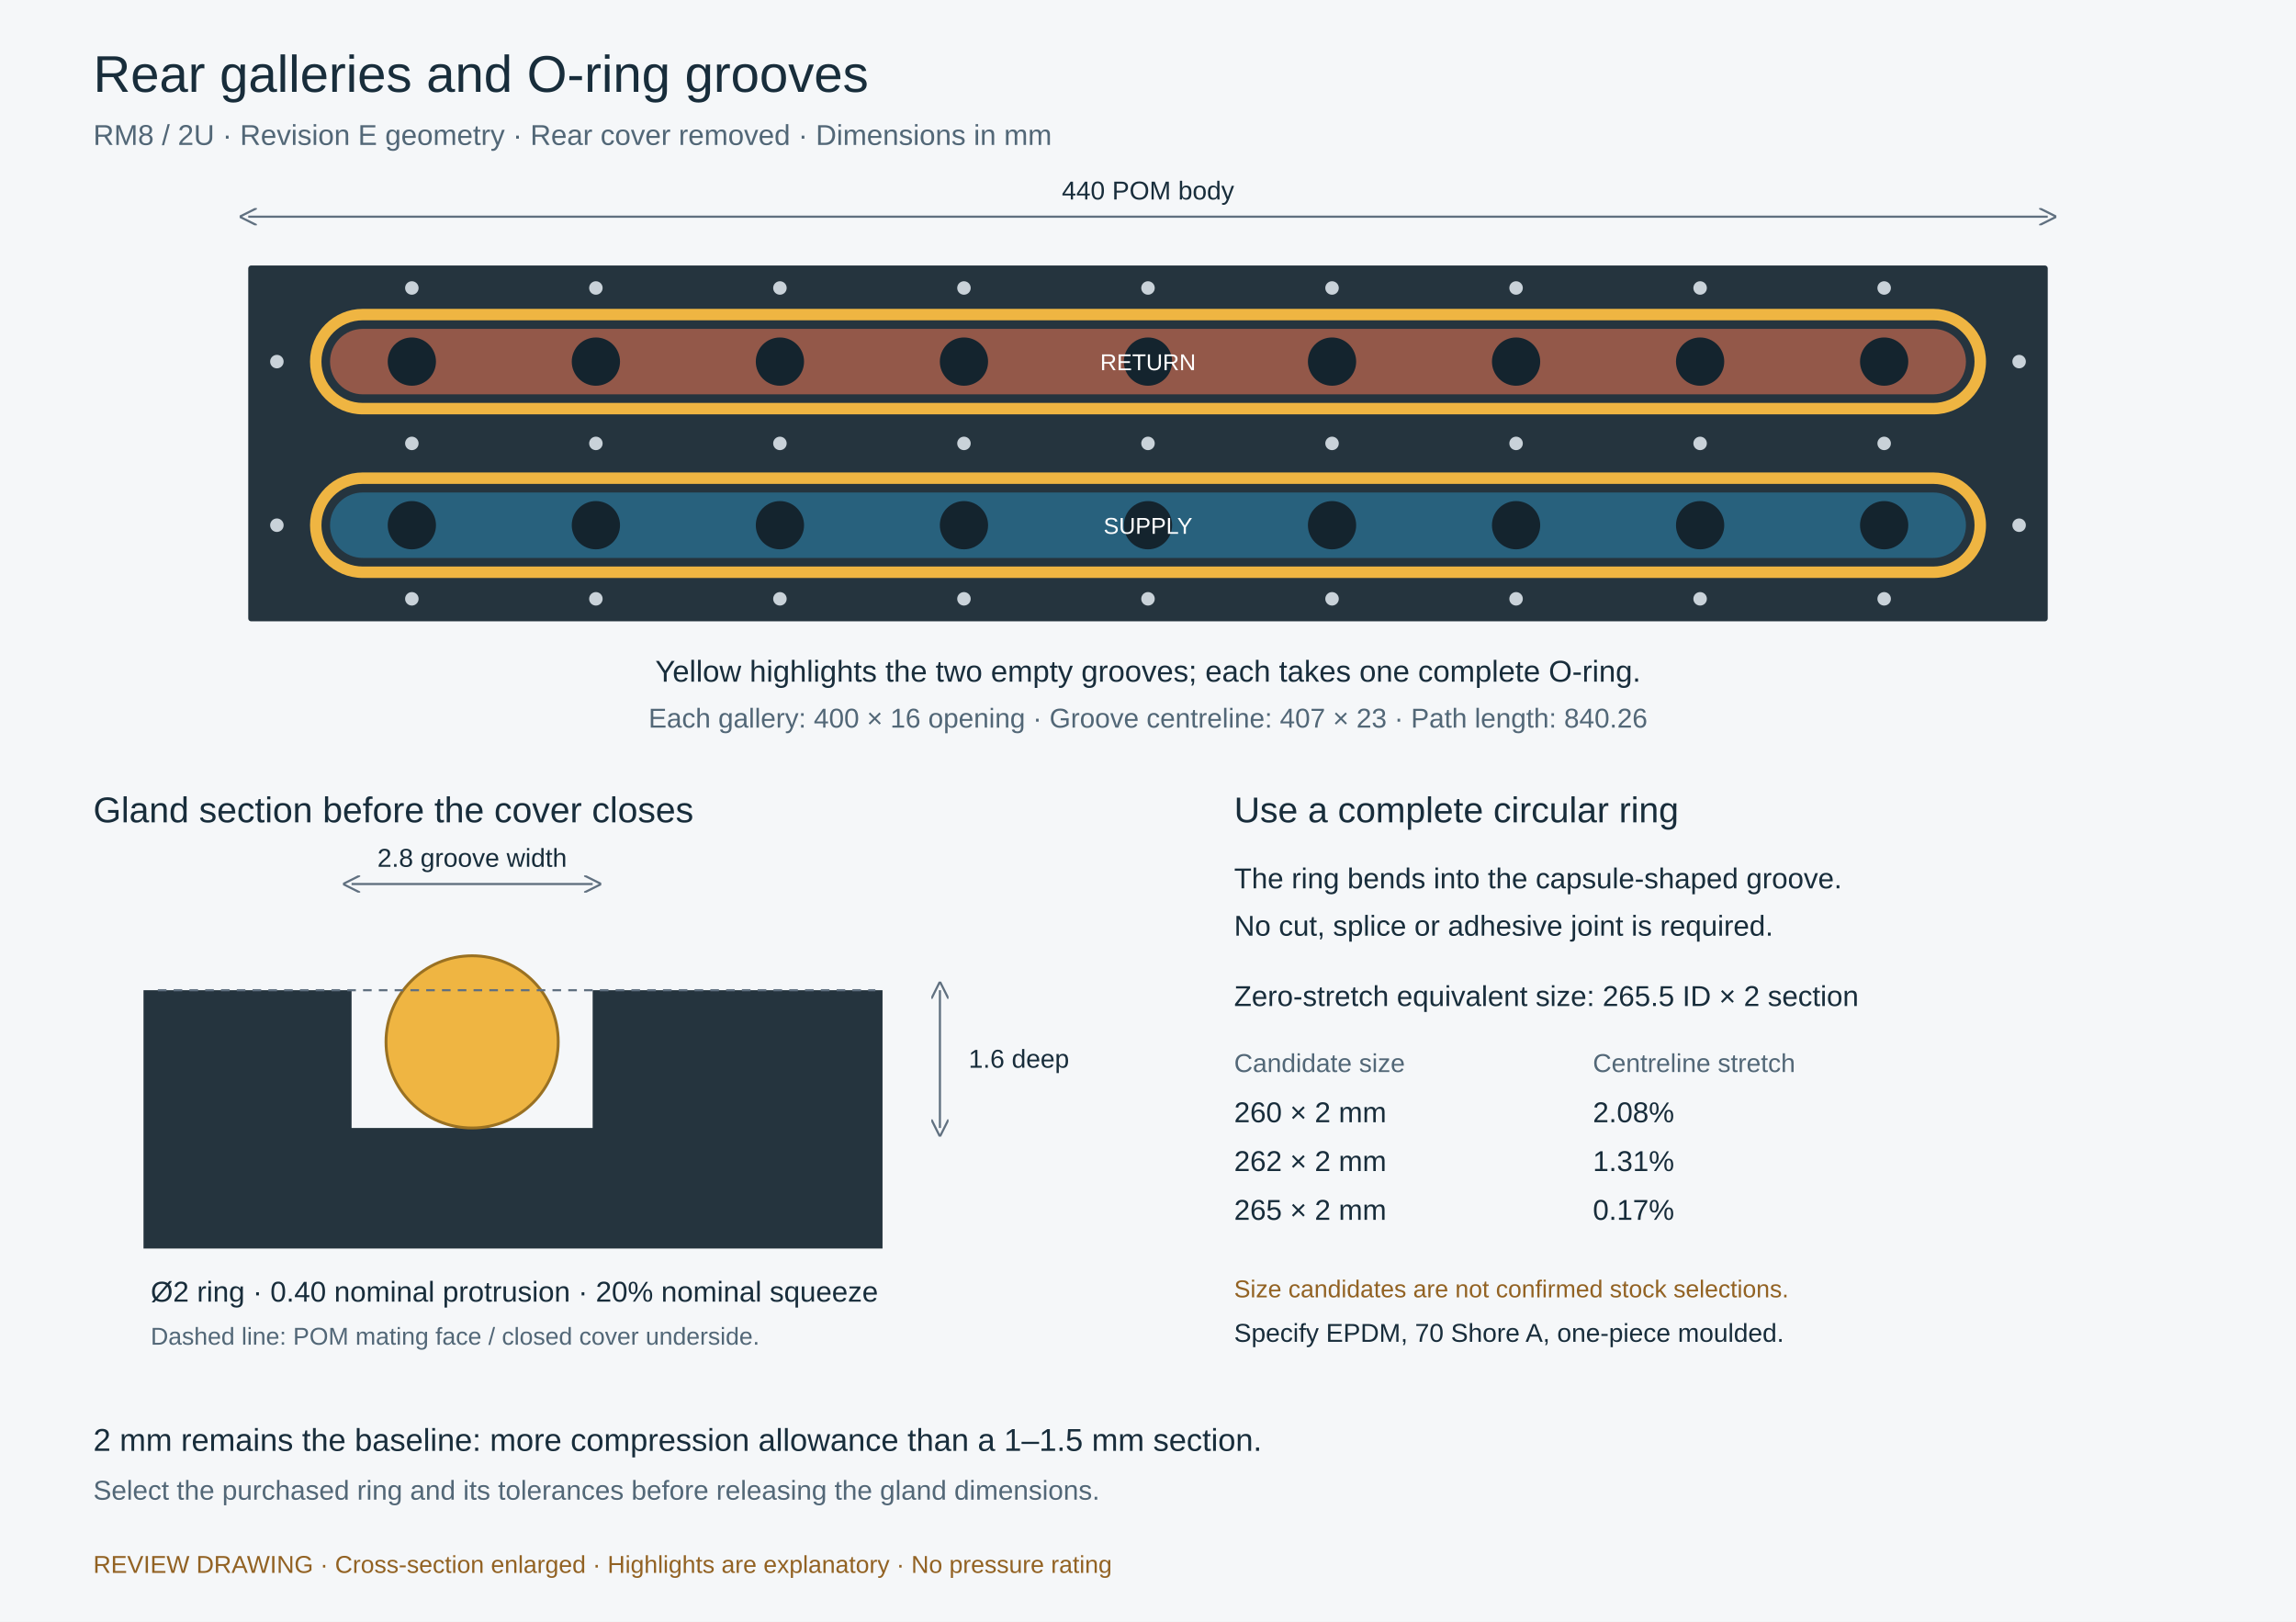
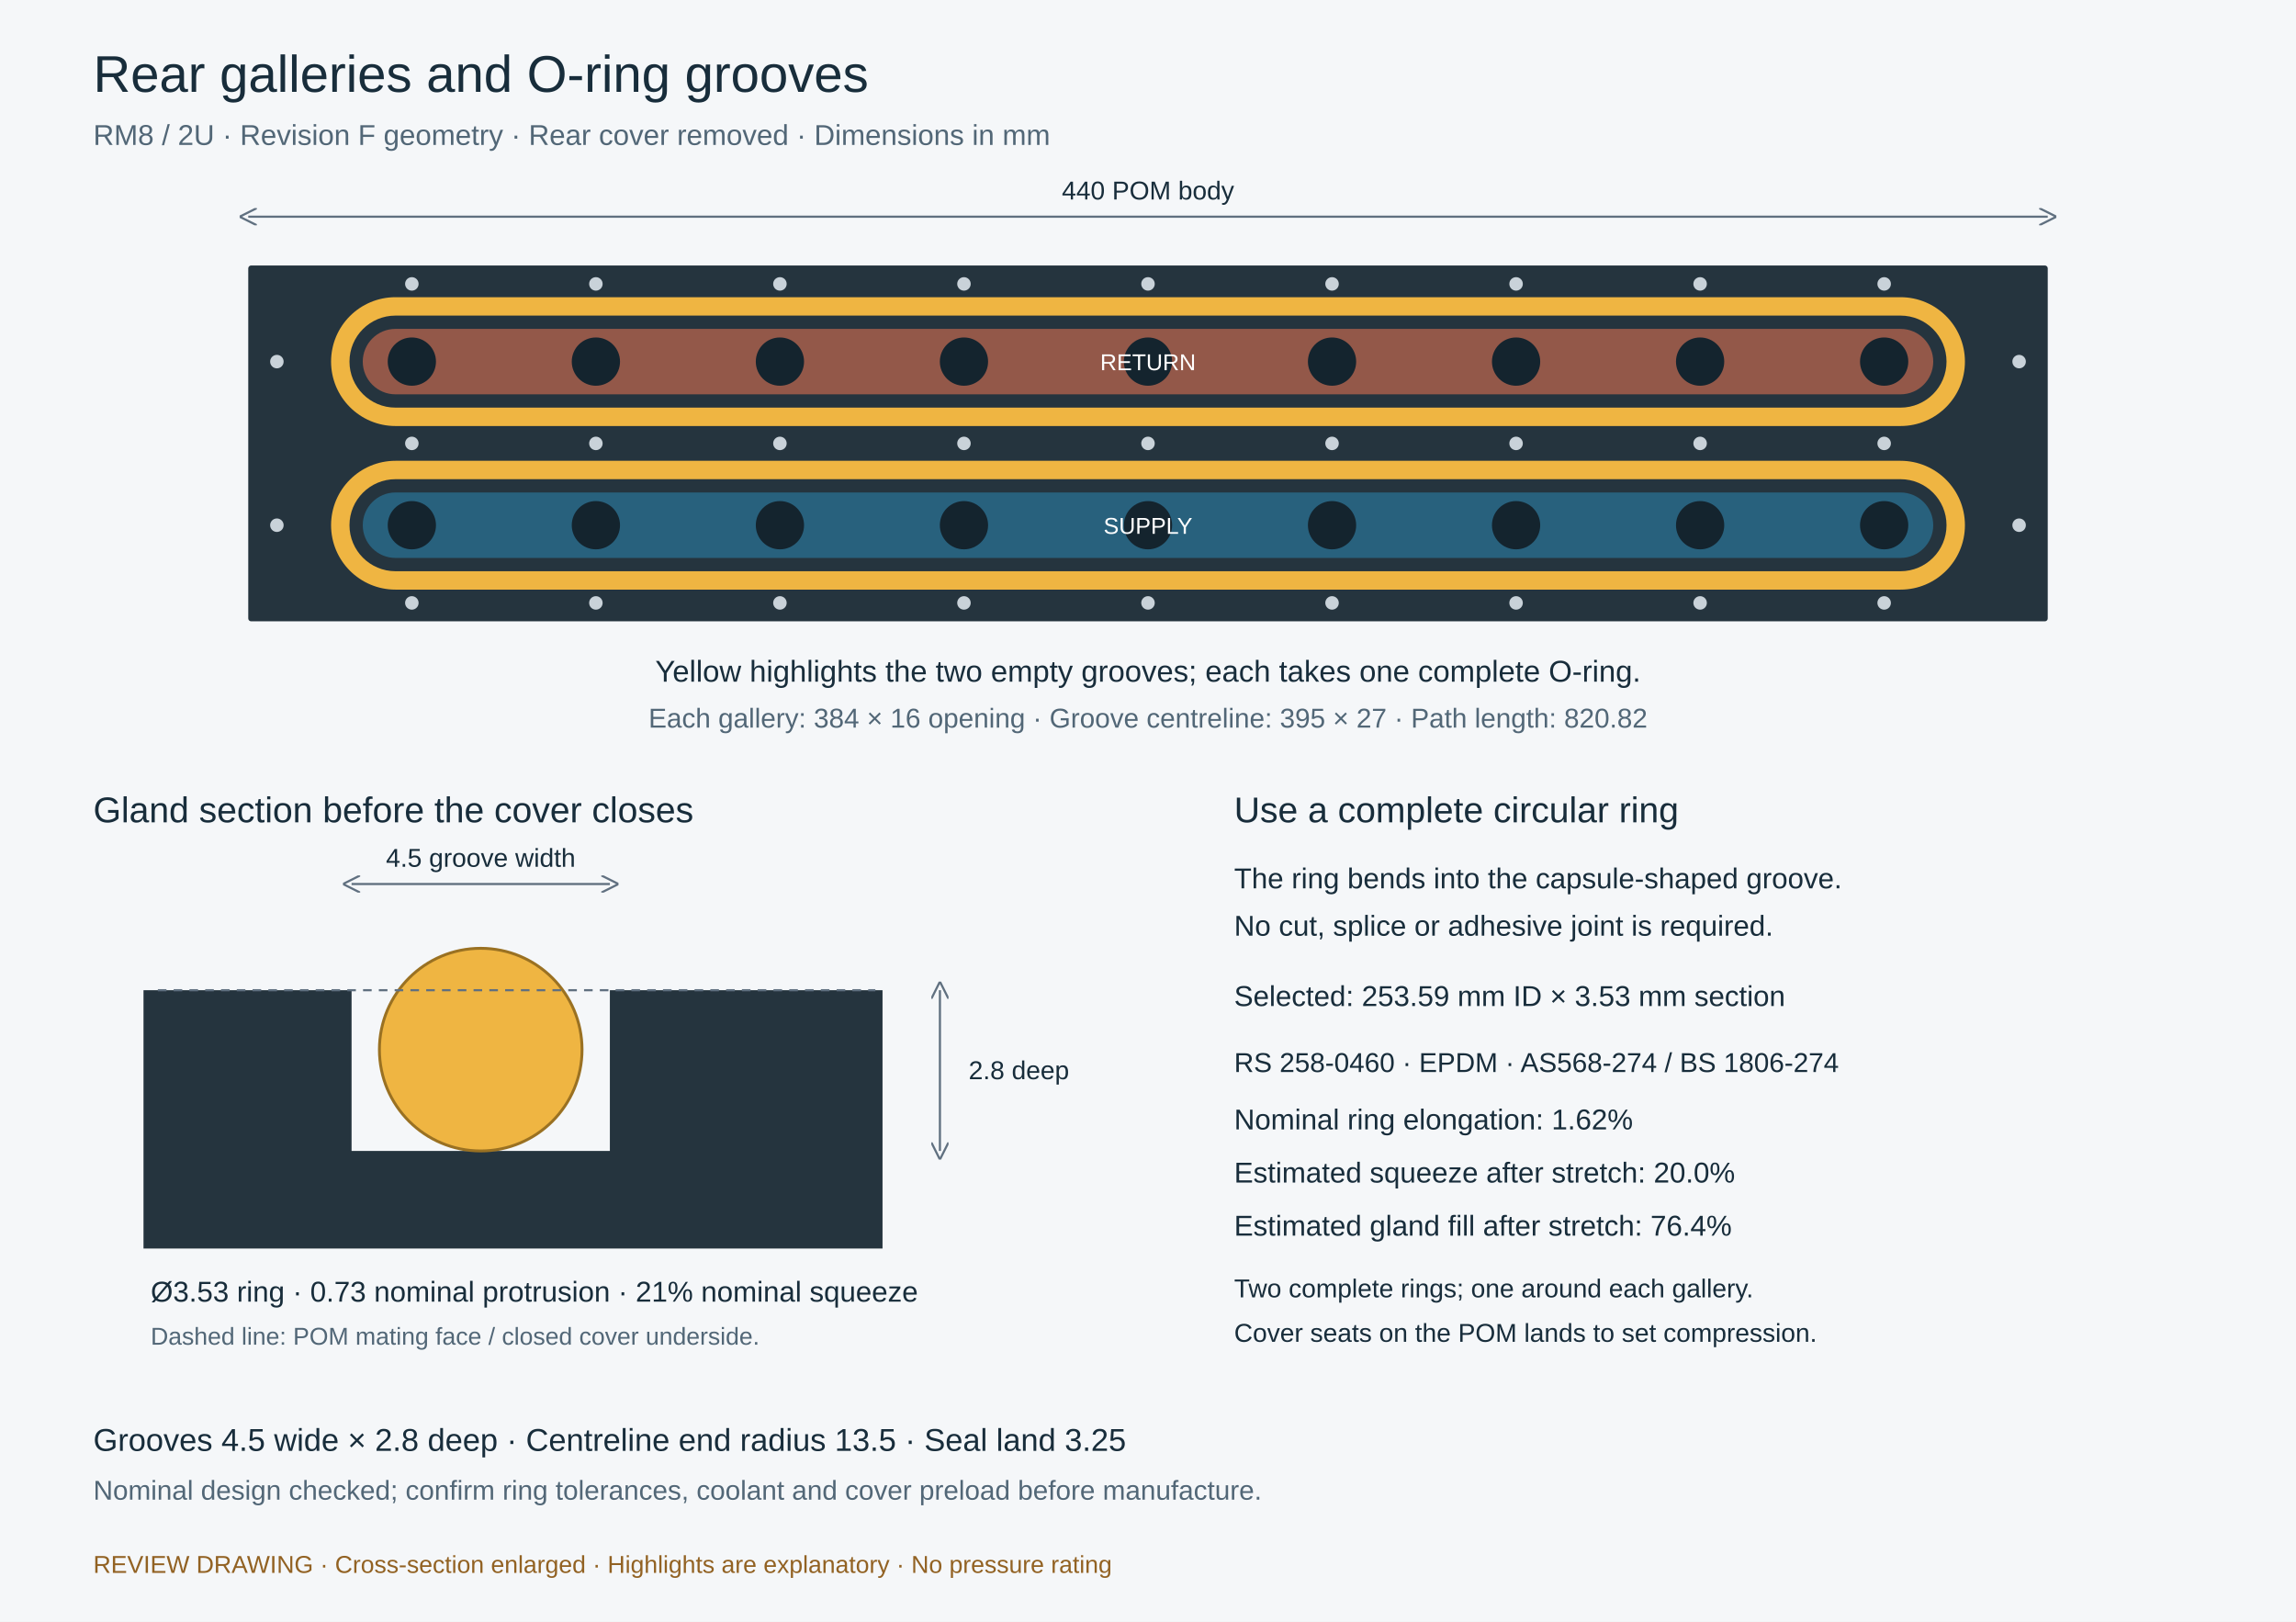
<svg xmlns="http://www.w3.org/2000/svg" width="1600" height="1130" viewBox="0 0 1600 1130">
  <defs>
    <marker id="arr" markerWidth="8" markerHeight="8" refX="4" refY="4" orient="auto-start-reverse">
      <path d="M0 0 L8 4 L0 8" fill="none" stroke="#607080" />
    </marker>
  </defs>
  <rect width="1600" height="1130" fill="#f5f7f9" />
  <g font-family="Arial,sans-serif" fill="#182d3b">
    <text x="65" y="64" font-size="36" fill="#182d3b" text-anchor="start">Rear galleries and O-ring grooves</text>
-     <text x="65" y="101" font-size="20" fill="#526777" text-anchor="start">RM8 / 2U · Revision E geometry · Rear cover removed · Dimensions in mm</text>
+     <text x="65" y="101" font-size="20" fill="#526777" text-anchor="start">RM8 / 2U · Revision F geometry · Rear cover removed · Dimensions in mm</text>
    <line x1="173.0" y1="151" x2="1427.0" y2="151" stroke="#607080" stroke-width="1.5" marker-start="url(#arr)" marker-end="url(#arr)" />
    <text x="800" y="139" font-size="18" fill="#182d3b" text-anchor="middle">440 POM body</text>
    <rect x="173.0" y="185" width="1254.0" height="247.95" rx="2" fill="#25343e" stroke="none" />
-     <rect x="216.035" y="329.21" width="1167.93" height="73.53" rx="36.765" fill="#efb542" stroke="none" />
-     <rect x="224.015" y="337.19" width="1151.97" height="57.57" rx="28.785" fill="#25343e" stroke="none" />
-     <rect x="230.0" y="343.175" width="1140.0" height="45.6" rx="22.8" fill="#28617d" stroke="none" />
+     <rect x="230.712" y="321.087" width="1138.575" height="89.775" rx="44.888" fill="#efb542" stroke="none" />
+     <rect x="243.538" y="333.913" width="1112.925" height="64.125" rx="32.062" fill="#25343e" stroke="none" />
+     <rect x="252.8" y="343.175" width="1094.4" height="45.6" rx="22.8" fill="#28617d" stroke="none" />
    <circle cx="1313.0" cy="365.975" r="16.815" fill="#14242e" />
    <circle cx="1184.75" cy="365.975" r="16.815" fill="#14242e" />
    <circle cx="1056.5" cy="365.975" r="16.815" fill="#14242e" />
    <circle cx="928.25" cy="365.975" r="16.815" fill="#14242e" />
    <circle cx="800.0" cy="365.975" r="16.815" fill="#14242e" />
    <circle cx="671.75" cy="365.975" r="16.815" fill="#14242e" />
    <circle cx="543.5" cy="365.975" r="16.815" fill="#14242e" />
    <circle cx="415.25" cy="365.975" r="16.815" fill="#14242e" />
    <circle cx="287.0" cy="365.975" r="16.815" fill="#14242e" />
    <text x="800" y="371.975" font-size="16" fill="#ffffff" text-anchor="middle">SUPPLY</text>
-     <rect x="216.035" y="215.21" width="1167.93" height="73.53" rx="36.765" fill="#efb542" stroke="none" />
-     <rect x="224.015" y="223.19" width="1151.97" height="57.57" rx="28.785" fill="#25343e" stroke="none" />
-     <rect x="230.0" y="229.175" width="1140.0" height="45.6" rx="22.8" fill="#935849" stroke="none" />
+     <rect x="230.712" y="207.088" width="1138.575" height="89.775" rx="44.888" fill="#efb542" stroke="none" />
+     <rect x="243.538" y="219.912" width="1112.925" height="64.125" rx="32.062" fill="#25343e" stroke="none" />
+     <rect x="252.8" y="229.175" width="1094.4" height="45.6" rx="22.8" fill="#935849" stroke="none" />
    <circle cx="1313.0" cy="251.975" r="16.815" fill="#14242e" />
    <circle cx="1184.75" cy="251.975" r="16.815" fill="#14242e" />
    <circle cx="1056.5" cy="251.975" r="16.815" fill="#14242e" />
    <circle cx="928.25" cy="251.975" r="16.815" fill="#14242e" />
    <circle cx="800.0" cy="251.975" r="16.815" fill="#14242e" />
    <circle cx="671.75" cy="251.975" r="16.815" fill="#14242e" />
    <circle cx="543.5" cy="251.975" r="16.815" fill="#14242e" />
    <circle cx="415.25" cy="251.975" r="16.815" fill="#14242e" />
    <circle cx="287.0" cy="251.975" r="16.815" fill="#14242e" />
    <text x="800" y="257.975" font-size="16" fill="#ffffff" text-anchor="middle">RETURN</text>
-     <circle cx="1313.0" cy="417.275" r="4.702" fill="#c9d2d9" />
-     <circle cx="1184.75" cy="417.275" r="4.702" fill="#c9d2d9" />
-     <circle cx="1056.5" cy="417.275" r="4.702" fill="#c9d2d9" />
-     <circle cx="928.25" cy="417.275" r="4.702" fill="#c9d2d9" />
-     <circle cx="800.0" cy="417.275" r="4.702" fill="#c9d2d9" />
-     <circle cx="671.75" cy="417.275" r="4.702" fill="#c9d2d9" />
-     <circle cx="543.5" cy="417.275" r="4.702" fill="#c9d2d9" />
-     <circle cx="415.25" cy="417.275" r="4.702" fill="#c9d2d9" />
-     <circle cx="287.0" cy="417.275" r="4.702" fill="#c9d2d9" />
+     <circle cx="1313.0" cy="420.125" r="4.702" fill="#c9d2d9" />
+     <circle cx="1184.75" cy="420.125" r="4.702" fill="#c9d2d9" />
+     <circle cx="1056.5" cy="420.125" r="4.702" fill="#c9d2d9" />
+     <circle cx="928.25" cy="420.125" r="4.702" fill="#c9d2d9" />
+     <circle cx="800.0" cy="420.125" r="4.702" fill="#c9d2d9" />
+     <circle cx="671.75" cy="420.125" r="4.702" fill="#c9d2d9" />
+     <circle cx="543.5" cy="420.125" r="4.702" fill="#c9d2d9" />
+     <circle cx="415.25" cy="420.125" r="4.702" fill="#c9d2d9" />
+     <circle cx="287.0" cy="420.125" r="4.702" fill="#c9d2d9" />
    <circle cx="1313.0" cy="308.975" r="4.702" fill="#c9d2d9" />
    <circle cx="1184.75" cy="308.975" r="4.702" fill="#c9d2d9" />
    <circle cx="1056.5" cy="308.975" r="4.702" fill="#c9d2d9" />
    <circle cx="928.25" cy="308.975" r="4.702" fill="#c9d2d9" />
    <circle cx="800.0" cy="308.975" r="4.702" fill="#c9d2d9" />
    <circle cx="671.75" cy="308.975" r="4.702" fill="#c9d2d9" />
    <circle cx="543.5" cy="308.975" r="4.702" fill="#c9d2d9" />
    <circle cx="415.25" cy="308.975" r="4.702" fill="#c9d2d9" />
    <circle cx="287.0" cy="308.975" r="4.702" fill="#c9d2d9" />
-     <circle cx="1313.0" cy="200.675" r="4.702" fill="#c9d2d9" />
-     <circle cx="1184.75" cy="200.675" r="4.702" fill="#c9d2d9" />
-     <circle cx="1056.5" cy="200.675" r="4.702" fill="#c9d2d9" />
-     <circle cx="928.25" cy="200.675" r="4.702" fill="#c9d2d9" />
-     <circle cx="800.0" cy="200.675" r="4.702" fill="#c9d2d9" />
-     <circle cx="671.75" cy="200.675" r="4.702" fill="#c9d2d9" />
-     <circle cx="543.5" cy="200.675" r="4.702" fill="#c9d2d9" />
-     <circle cx="415.25" cy="200.675" r="4.702" fill="#c9d2d9" />
-     <circle cx="287.0" cy="200.675" r="4.702" fill="#c9d2d9" />
+     <circle cx="1313.0" cy="197.825" r="4.702" fill="#c9d2d9" />
+     <circle cx="1184.75" cy="197.825" r="4.702" fill="#c9d2d9" />
+     <circle cx="1056.5" cy="197.825" r="4.702" fill="#c9d2d9" />
+     <circle cx="928.25" cy="197.825" r="4.702" fill="#c9d2d9" />
+     <circle cx="800.0" cy="197.825" r="4.702" fill="#c9d2d9" />
+     <circle cx="671.75" cy="197.825" r="4.702" fill="#c9d2d9" />
+     <circle cx="543.5" cy="197.825" r="4.702" fill="#c9d2d9" />
+     <circle cx="415.25" cy="197.825" r="4.702" fill="#c9d2d9" />
+     <circle cx="287.0" cy="197.825" r="4.702" fill="#c9d2d9" />
    <circle cx="1407.05" cy="365.975" r="4.702" fill="#c9d2d9" />
    <circle cx="1407.05" cy="251.975" r="4.702" fill="#c9d2d9" />
    <circle cx="192.95" cy="365.975" r="4.702" fill="#c9d2d9" />
    <circle cx="192.95" cy="251.975" r="4.702" fill="#c9d2d9" />
    <text x="800" y="475" font-size="21" fill="#182d3b" text-anchor="middle">Yellow highlights the two empty grooves; each takes one complete O-ring.</text>
-     <text x="800" y="507" font-size="19" fill="#526777" text-anchor="middle">Each gallery: 400 × 16 opening · Groove centreline: 407 × 23 · Path length: 840.26</text>
+     <text x="800" y="507" font-size="19" fill="#526777" text-anchor="middle">Each gallery: 384 × 16 opening · Groove centreline: 395 × 27 · Path length: 820.82</text>
    <text x="65" y="573" font-size="25" fill="#182d3b" text-anchor="start">Gland section before the cover closes</text>
-     <path d="M100 690 H245 V786.0 H413.0 V690 H615 V870 H100 Z" fill="#25343e" />
-     <circle cx="329.0" cy="726.0" r="60.0" fill="#efb542" stroke="#9a7122" stroke-width="2" />
+     <path d="M100 690 H245 V802.0 H425.0 V690 H615 V870 H100 Z" fill="#25343e" />
+     <circle cx="335.0" cy="731.4" r="70.6" fill="#efb542" stroke="#9a7122" stroke-width="2" />
    <line x1="110" y1="690" x2="610" y2="690" stroke="#607080" stroke-width="1.5" stroke-dasharray="6 5" />
-     <line x1="245" y1="616" x2="413.0" y2="616" stroke="#607080" stroke-width="1.5" marker-start="url(#arr)" marker-end="url(#arr)" />
-     <text x="329.0" y="604" font-size="18" fill="#182d3b" text-anchor="middle">2.8 groove width</text>
-     <line x1="655" y1="690" x2="655" y2="786.0" stroke="#607080" stroke-width="1.5" marker-start="url(#arr)" marker-end="url(#arr)" />
-     <text x="675" y="744.0" font-size="18" fill="#182d3b" text-anchor="start">1.6 deep</text>
-     <text x="105" y="907" font-size="20" fill="#182d3b" text-anchor="start">Ø2 ring · 0.40 nominal protrusion · 20% nominal squeeze</text>
+     <line x1="245" y1="616" x2="425.0" y2="616" stroke="#607080" stroke-width="1.5" marker-start="url(#arr)" marker-end="url(#arr)" />
+     <text x="335.0" y="604" font-size="18" fill="#182d3b" text-anchor="middle">4.5 groove width</text>
+     <line x1="655" y1="690" x2="655" y2="802.0" stroke="#607080" stroke-width="1.5" marker-start="url(#arr)" marker-end="url(#arr)" />
+     <text x="675" y="752.0" font-size="18" fill="#182d3b" text-anchor="start">2.8 deep</text>
+     <text x="105" y="907" font-size="20" fill="#182d3b" text-anchor="start">Ø3.53 ring · 0.73 nominal protrusion · 21% nominal squeeze</text>
    <text x="105" y="937" font-size="17" fill="#526777" text-anchor="start">Dashed line: POM mating face / closed cover underside.</text>
    <text x="860" y="573" font-size="25" fill="#182d3b" text-anchor="start">Use a complete circular ring</text>
    <text x="860" y="619" font-size="20" fill="#182d3b" text-anchor="start">The ring bends into the capsule-shaped groove.</text>
    <text x="860" y="652" font-size="20" fill="#182d3b" text-anchor="start">No cut, splice or adhesive joint is required.</text>
-     <text x="860" y="701" font-size="20" fill="#182d3b" text-anchor="start">Zero-stretch equivalent size: 265.5 ID × 2 section</text>
-     <text x="860" y="747" font-size="18" fill="#526777" text-anchor="start">Candidate size</text>
-     <text x="1110" y="747" font-size="18" fill="#526777" text-anchor="start">Centreline stretch</text>
-     <text x="860" y="782" font-size="20" fill="#182d3b" text-anchor="start">260 × 2 mm</text>
-     <text x="1110" y="782" font-size="20" fill="#182d3b" text-anchor="start">2.08%</text>
-     <text x="860" y="816" font-size="20" fill="#182d3b" text-anchor="start">262 × 2 mm</text>
-     <text x="1110" y="816" font-size="20" fill="#182d3b" text-anchor="start">1.31%</text>
-     <text x="860" y="850" font-size="20" fill="#182d3b" text-anchor="start">265 × 2 mm</text>
-     <text x="1110" y="850" font-size="20" fill="#182d3b" text-anchor="start">0.17%</text>
-     <text x="860" y="904" font-size="17" fill="#926223" text-anchor="start">Size candidates are not confirmed stock selections.</text>
-     <text x="860" y="935" font-size="18" fill="#182d3b" text-anchor="start">Specify EPDM, 70 Shore A, one-piece moulded.</text>
-     <text x="65" y="1011" font-size="22" fill="#182d3b" text-anchor="start">2 mm remains the baseline: more compression allowance than a 1–1.5 mm section.</text>
-     <text x="65" y="1045" font-size="19" fill="#526777" text-anchor="start">Select the purchased ring and its tolerances before releasing the gland dimensions.</text>
+     <text x="860" y="701" font-size="20" fill="#182d3b" text-anchor="start">Selected: 253.59 mm ID × 3.53 mm section</text>
+     <text x="860" y="747" font-size="19" fill="#182d3b" text-anchor="start">RS 258-0460 · EPDM · AS568-274 / BS 1806-274</text>
+     <text x="860" y="787" font-size="20" fill="#182d3b" text-anchor="start">Nominal ring elongation: 1.62%</text>
+     <text x="860" y="824" font-size="20" fill="#182d3b" text-anchor="start">Estimated squeeze after stretch: 20.0%</text>
+     <text x="860" y="861" font-size="20" fill="#182d3b" text-anchor="start">Estimated gland fill after stretch: 76.4%</text>
+     <text x="860" y="904" font-size="18" fill="#182d3b" text-anchor="start">Two complete rings; one around each gallery.</text>
+     <text x="860" y="935" font-size="18" fill="#182d3b" text-anchor="start">Cover seats on the POM lands to set compression.</text>
+     <text x="65" y="1011" font-size="22" fill="#182d3b" text-anchor="start">Grooves 4.5 wide × 2.8 deep · Centreline end radius 13.5 · Seal land 3.25</text>
+     <text x="65" y="1045" font-size="19" fill="#526777" text-anchor="start">Nominal design checked; confirm ring tolerances, coolant and cover preload before manufacture.</text>
    <text x="65" y="1096" font-size="17" fill="#926223" text-anchor="start">REVIEW DRAWING · Cross-section enlarged · Highlights are explanatory · No pressure rating</text>
  </g>
</svg>
